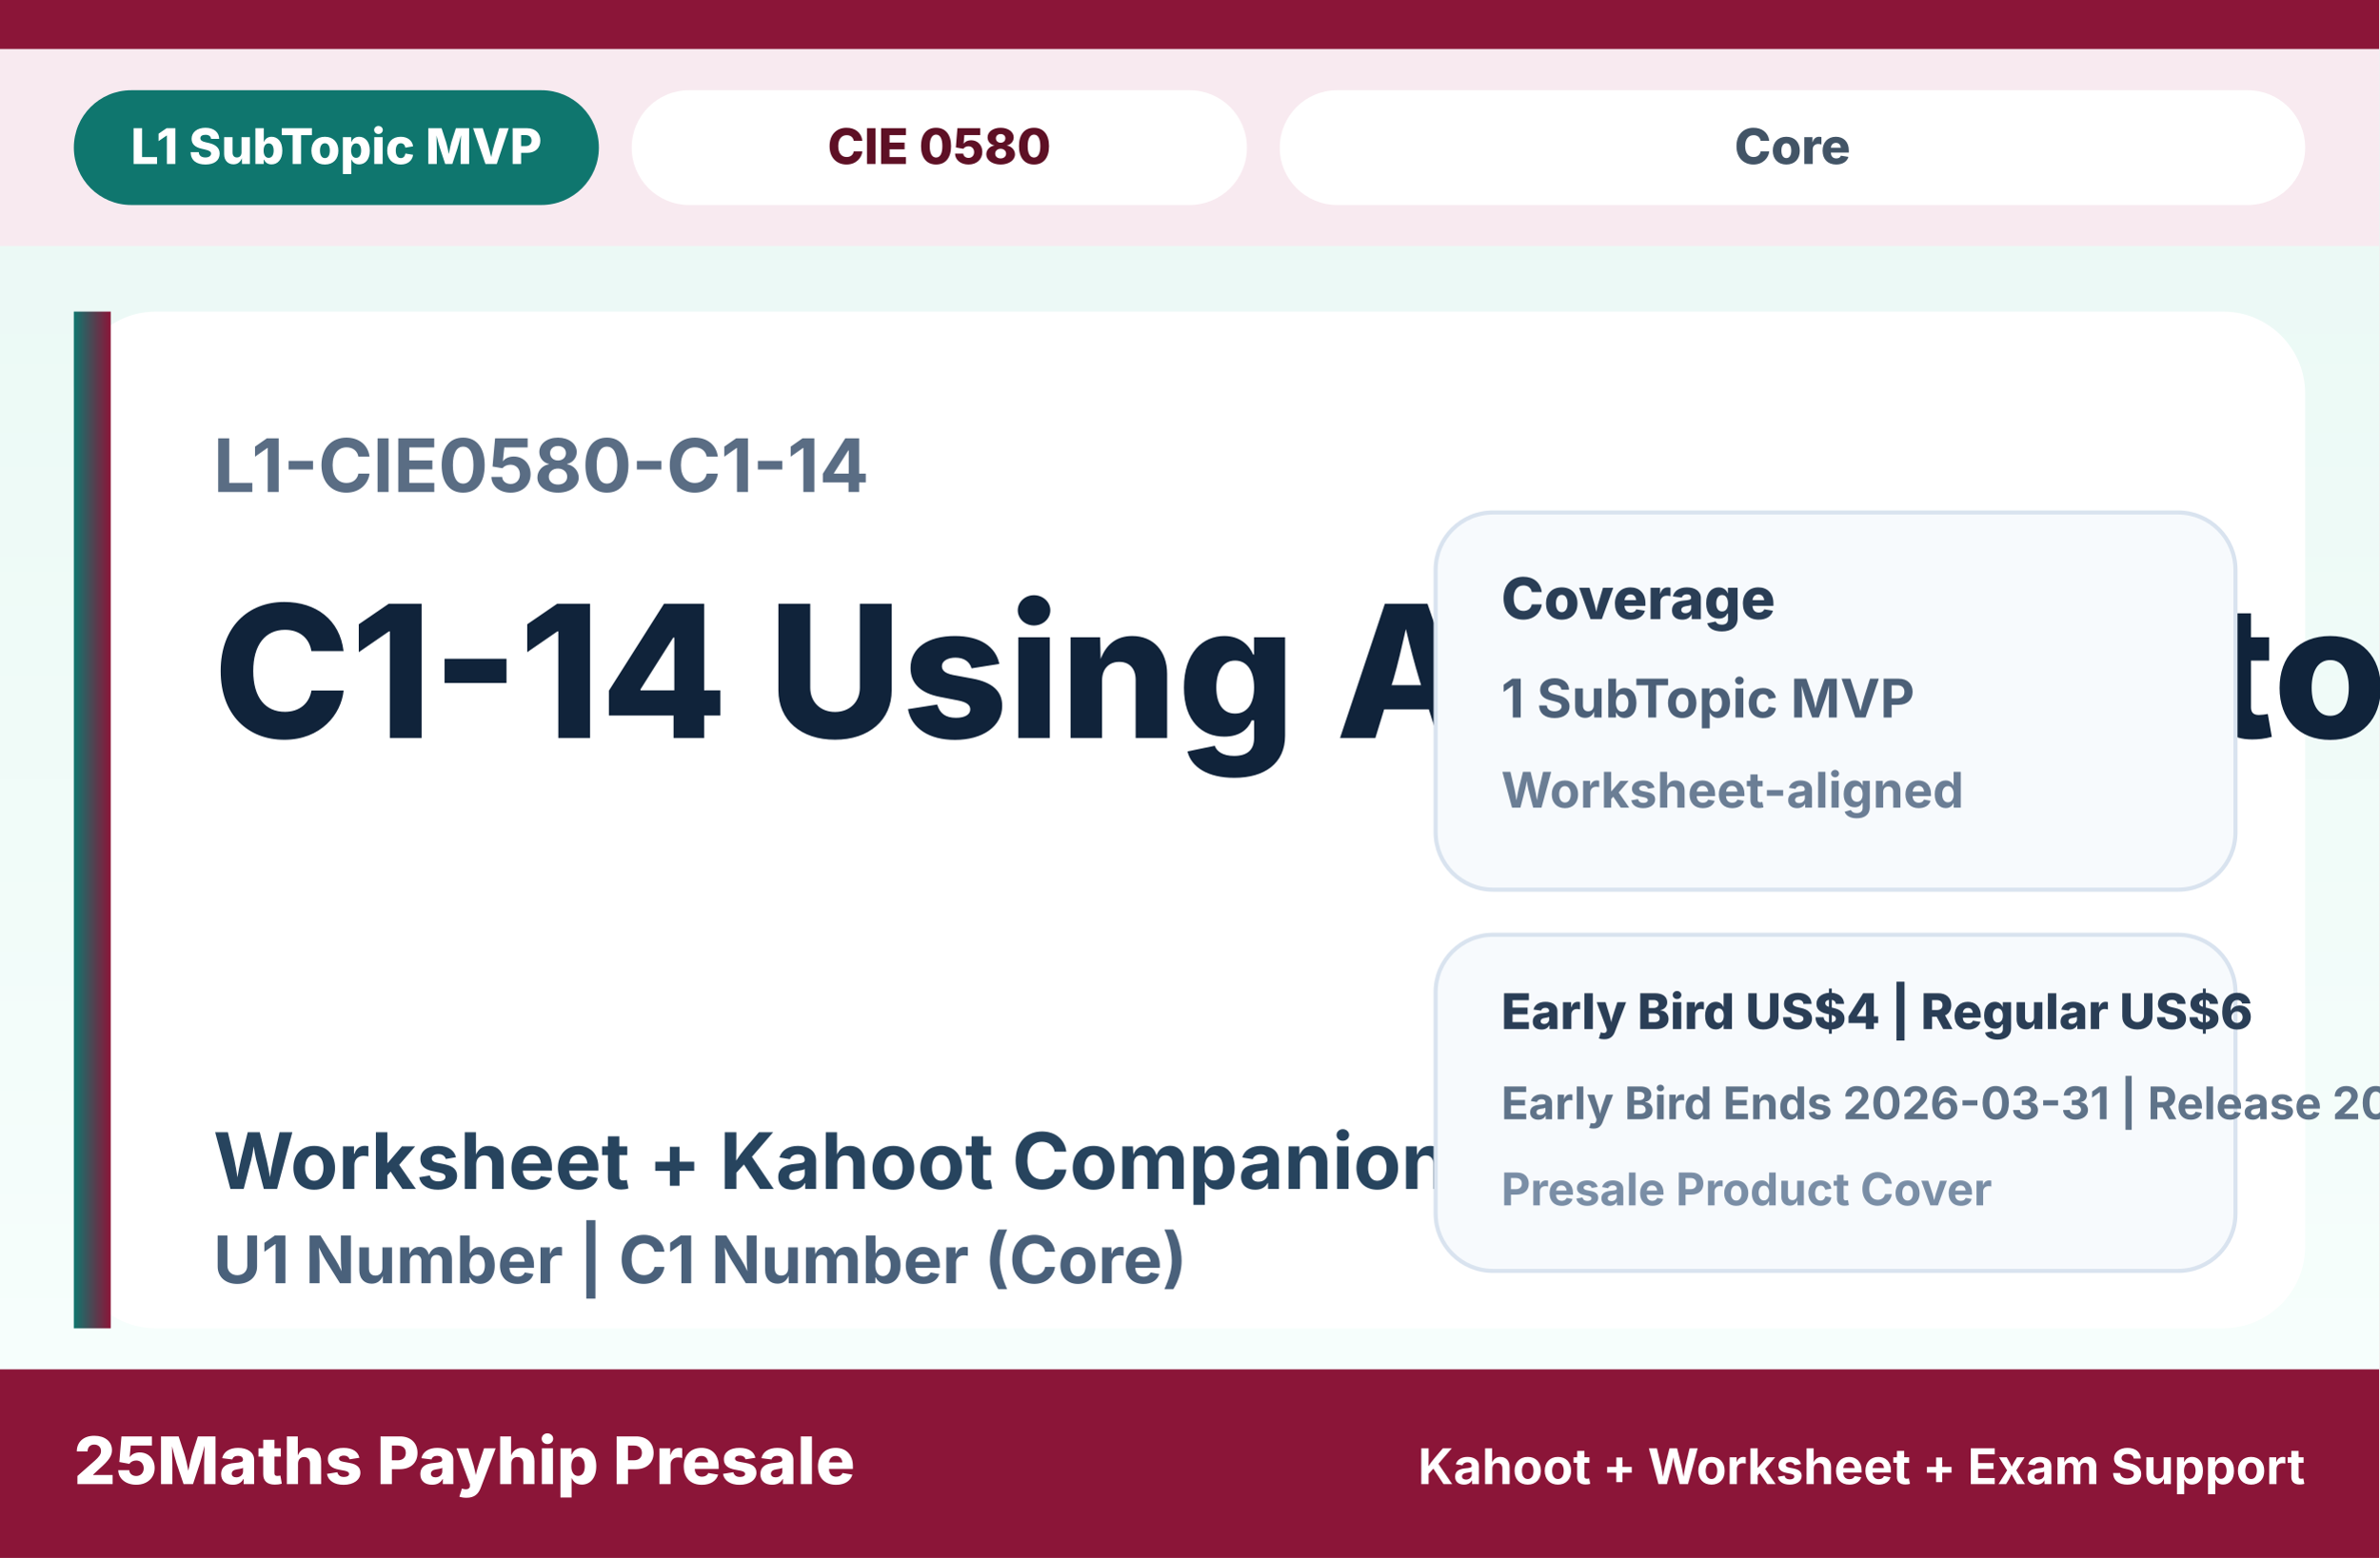
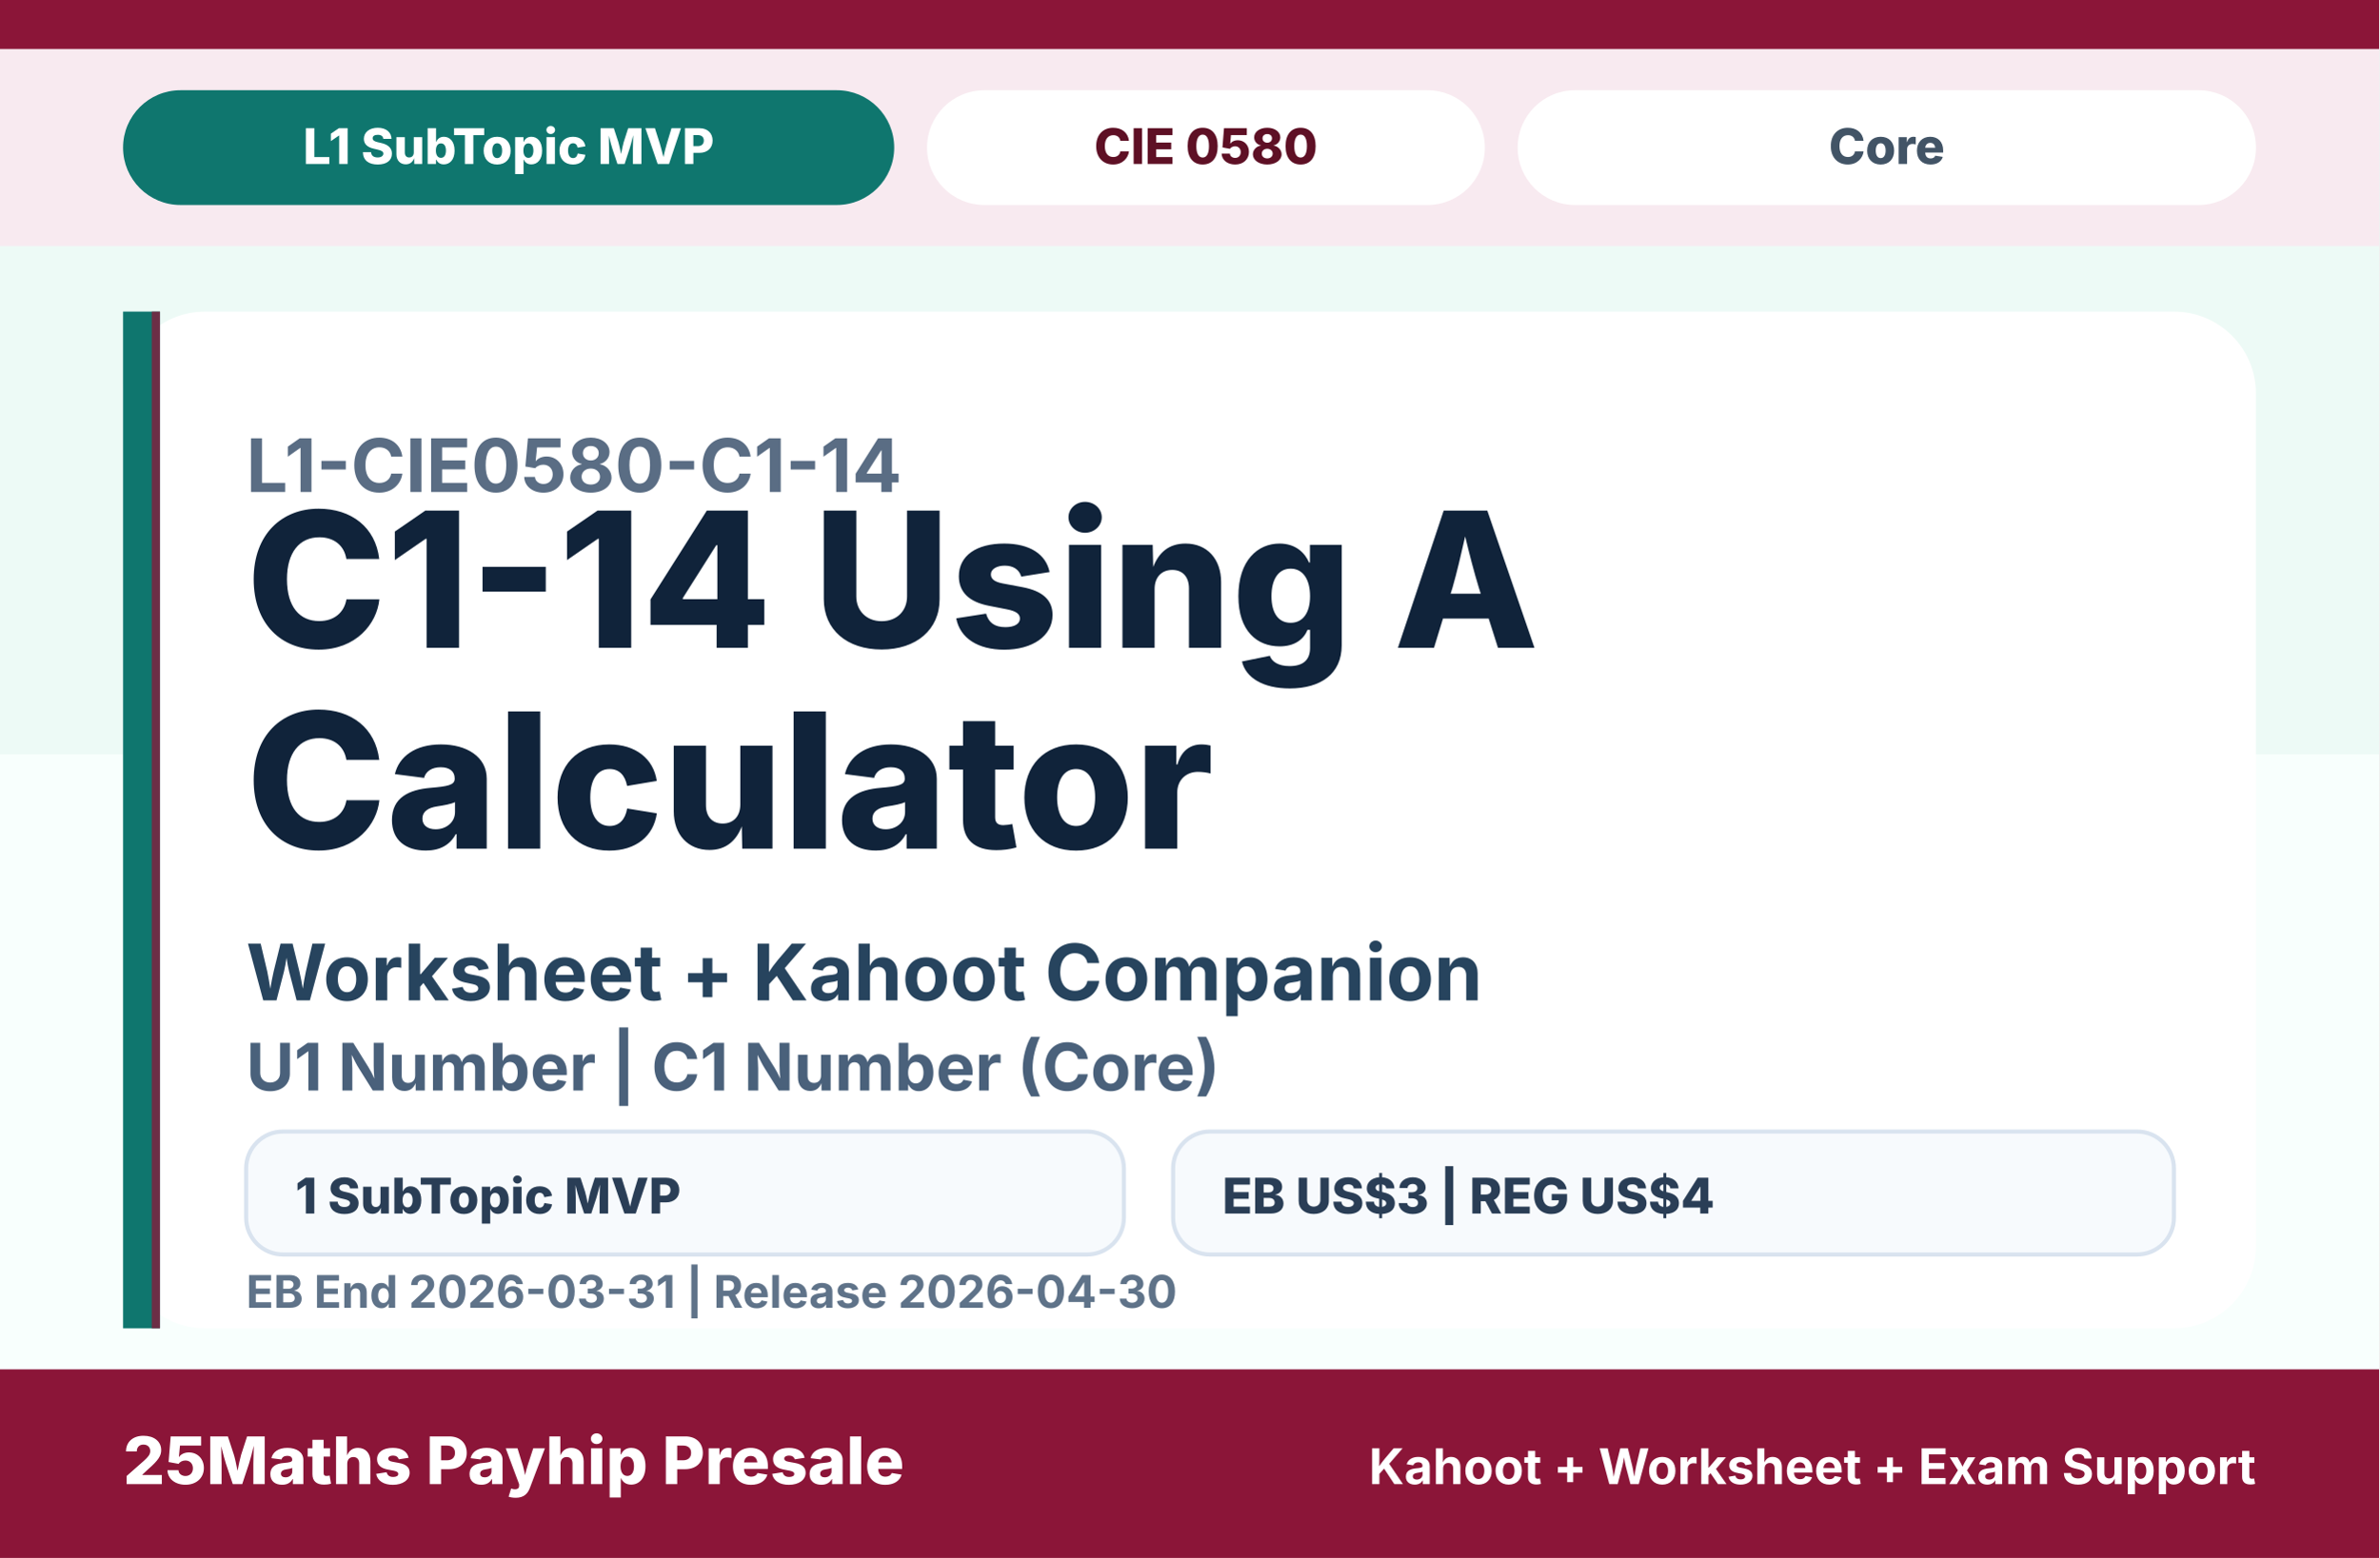
<svg xmlns="http://www.w3.org/2000/svg" width="2320" height="1520" viewBox="0 0 580 380" role="img" aria-label="L1-CIE0580-C1-14 cover">
-   <defs>
-     <linearGradient id="bg" x1="0" y1="0" x2="0" y2="1">
-       <stop offset="0%" stop-color="#E9F8F4" />
-       <stop offset="100%" stop-color="#F8FFFD" />
-     </linearGradient>
-     <linearGradient id="stripe" x1="0" y1="0" x2="1" y2="0">
-       <stop offset="0%" stop-color="#0F766E" />
-       <stop offset="100%" stop-color="#8B1538" />
-     </linearGradient>
-   </defs>
-   <rect width="580" height="380" fill="url(#bg)" />
+   <rect width="580" height="380" fill="#F8FFFD" />
+   <rect width="580" height="184" fill="#E9F8F4" opacity="0.75" />
  <rect x="0" y="0" width="580" height="12" fill="#8B1538" />
  <rect x="0" y="12" width="580" height="48" fill="#F8EAF0" />
-   <rect x="18" y="22" width="128" height="28" rx="14" fill="#0F766E" />
-   <text x="82" y="40" text-anchor="middle" font-family="Avenir Next, Inter, Arial, sans-serif" font-size="12" font-weight="800" fill="#FFFFFF">L1 SubTopic MVP</text>
-   <rect x="154" y="22" width="150" height="28" rx="14" fill="#FFFFFF" />
-   <text x="229" y="40" text-anchor="middle" font-family="Avenir Next, Inter, Arial, sans-serif" font-size="12" font-weight="800" fill="#5E1025">CIE 0580</text>
-   <rect x="312" y="22" width="250" height="28" rx="14" fill="#FFFFFF" />
-   <text x="437" y="40" text-anchor="middle" font-family="Avenir Next, Inter, Arial, sans-serif" font-size="12" font-weight="800" fill="#425466">Core</text>
-   <rect x="18" y="76" width="544" height="248" rx="20" fill="#FFFFFF" />
-   <rect x="18" y="76" width="9" height="248" fill="url(#stripe)" />
-   <text x="52" y="120" font-family="Avenir Next, Inter, Arial, sans-serif" font-size="18" font-weight="700" fill="#5A6D84">L1-CIE0580-C1-14</text>
-   <text x="52" y="180" font-family="Avenir Next, Inter, Arial, sans-serif" font-size="45" font-weight="800" fill="#10233A">C1-14 Using A Calculator</text>
-   <text x="52" y="290" font-family="Avenir Next, Inter, Arial, sans-serif" font-size="19" font-weight="700" fill="#27445E">Worksheet + Kahoot Companion</text>
-   <text x="52" y="313" font-family="Avenir Next, Inter, Arial, sans-serif" font-size="16" font-weight="700" fill="#4A617B">U1 Number | C1 Number (Core)</text>
-   <rect x="350" y="125" width="195" height="92" rx="14" fill="#F7FAFD" stroke="#D9E3EF" />
-   <text x="366" y="151" font-family="Avenir Next, Inter, Arial, sans-serif" font-size="14" font-weight="800" fill="#2A3E56">Coverage</text>
-   <text x="366" y="175" font-family="Avenir Next, Inter, Arial, sans-serif" font-size="13" font-weight="700" fill="#4C6078">1 SubTopic MVP</text>
-   <text x="366" y="197" font-family="Avenir Next, Inter, Arial, sans-serif" font-size="12" font-weight="700" fill="#6B7E95">Worksheet-aligned</text>
-   <rect x="350" y="228" width="195" height="82" rx="14" fill="#F7FAFD" stroke="#D9E3EF" />
-   <text x="366" y="251" font-family="Avenir Next, Inter, Arial, sans-serif" font-size="12" font-weight="800" fill="#2A3E56">Early Bird US$4   |   Regular US$6</text>
-   <text x="366" y="273" font-family="Avenir Next, Inter, Arial, sans-serif" font-size="11" font-weight="700" fill="#5F7389">Early Bird Ends 2026-03-31   |   Release 2026-04-30</text>
-   <text x="366" y="294" font-family="Avenir Next, Inter, Arial, sans-serif" font-size="11" font-weight="700" fill="#7A8EA6">Presale Product Cover</text>
+   <rect x="30" y="22" width="188" height="28" rx="14" fill="#0F766E" />
+   <text x="124" y="40" text-anchor="middle" font-family="Avenir Next, Inter, Arial, sans-serif" font-size="12" font-weight="800" fill="#FFFFFF">L1 SubTopic MVP</text>
+   <rect x="226" y="22" width="136" height="28" rx="14" fill="#FFFFFF" />
+   <text x="294" y="40" text-anchor="middle" font-family="Avenir Next, Inter, Arial, sans-serif" font-size="12" font-weight="800" fill="#5E1025">CIE 0580</text>
+   <rect x="370" y="22" width="180" height="28" rx="14" fill="#FFFFFF" />
+   <text x="460" y="40" text-anchor="middle" font-family="Avenir Next, Inter, Arial, sans-serif" font-size="12" font-weight="800" fill="#425466">Core</text>
+   <rect x="30" y="76" width="520" height="248" rx="20" fill="#FFFFFF" />
+   <rect x="30" y="76" width="9" height="248" fill="#0F766E" />
+   <rect x="37" y="76" width="2" height="248" fill="#8B1538" opacity="0.75" />
+   <text x="60" y="120" font-family="Avenir Next, Inter, Arial, sans-serif" font-size="18" font-weight="700" fill="#5A6D84">L1-CIE0580-C1-14</text>
+   <text x="60" y="158" font-family="Avenir Next, Inter, Arial, sans-serif" font-size="46" font-weight="800" fill="#10233A">C1-14 Using A</text>
+   <text x="60" y="207" font-family="Avenir Next, Inter, Arial, sans-serif" font-size="46" font-weight="800" fill="#10233A">Calculator</text>
+   <text x="60" y="244" font-family="Avenir Next, Inter, Arial, sans-serif" font-size="19" font-weight="700" fill="#27445E">Worksheet + Kahoot Companion</text>
+   <text x="60" y="266" font-family="Avenir Next, Inter, Arial, sans-serif" font-size="16" font-weight="700" fill="#4A617B">U1 Number | C1 Number (Core)</text>
+   <rect x="60" y="276" width="214" height="30" rx="9" fill="#F7FAFD" stroke="#D9E3EF" />
+   <text x="72" y="296" font-family="Avenir Next, Inter, Arial, sans-serif" font-size="12" font-weight="800" fill="#2A3E56">1 SubTopic MVP</text>
+   <rect x="286" y="276" width="244" height="30" rx="9" fill="#F7FAFD" stroke="#D9E3EF" />
+   <text x="298" y="296" font-family="Avenir Next, Inter, Arial, sans-serif" font-size="12" font-weight="800" fill="#2A3E56">EB US$3 | REG US$4</text>
+   <text x="60" y="319" font-family="Avenir Next, Inter, Arial, sans-serif" font-size="11" font-weight="700" fill="#5F7389">EB End 2026-03-31 | Release 2026-04-30</text>
  <rect x="0" y="334" width="580" height="46" fill="#8B1538" />
-   <text x="18" y="362" font-family="Avenir Next, Inter, Arial, sans-serif" font-size="16" font-weight="800" fill="#FFFFFF">25Maths Payhip Presale</text>
-   <text x="562" y="362" text-anchor="end" font-family="Avenir Next, Inter, Arial, sans-serif" font-size="12" font-weight="700" fill="#FFFFFF">Kahoot + Worksheet + Exam Support</text>
+   <text x="30" y="362" font-family="Avenir Next, Inter, Arial, sans-serif" font-size="16" font-weight="800" fill="#FFFFFF">25Maths Payhip Presale</text>
+   <text x="550" y="362" text-anchor="end" font-family="Avenir Next, Inter, Arial, sans-serif" font-size="12" font-weight="700" fill="#FFFFFF">Kahoot + Worksheet + Exam Support</text>
</svg>
